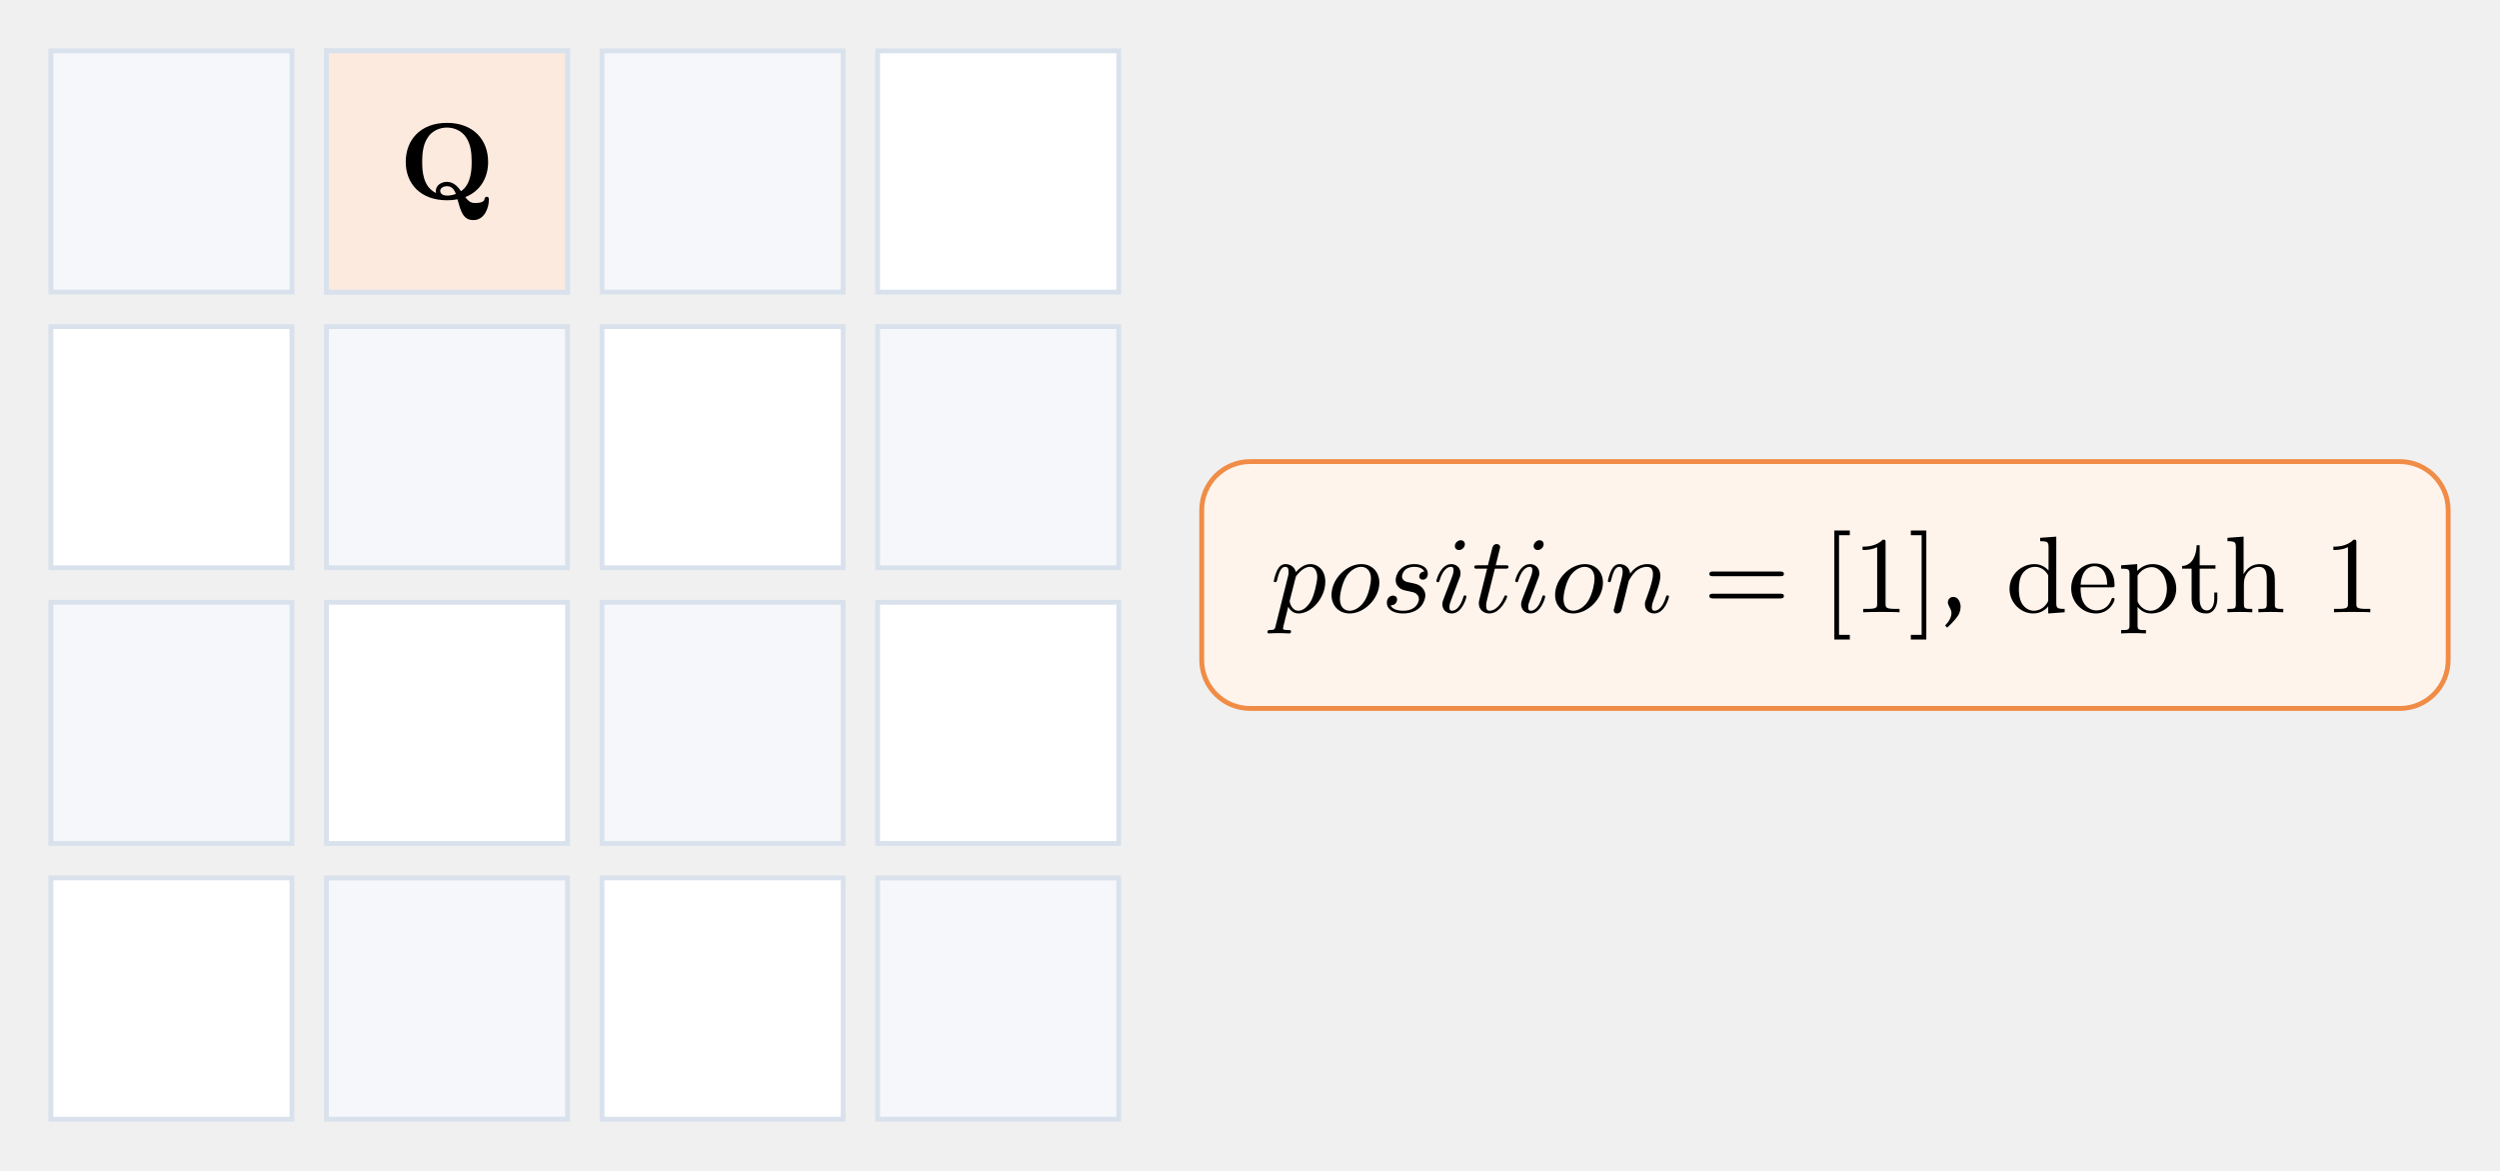
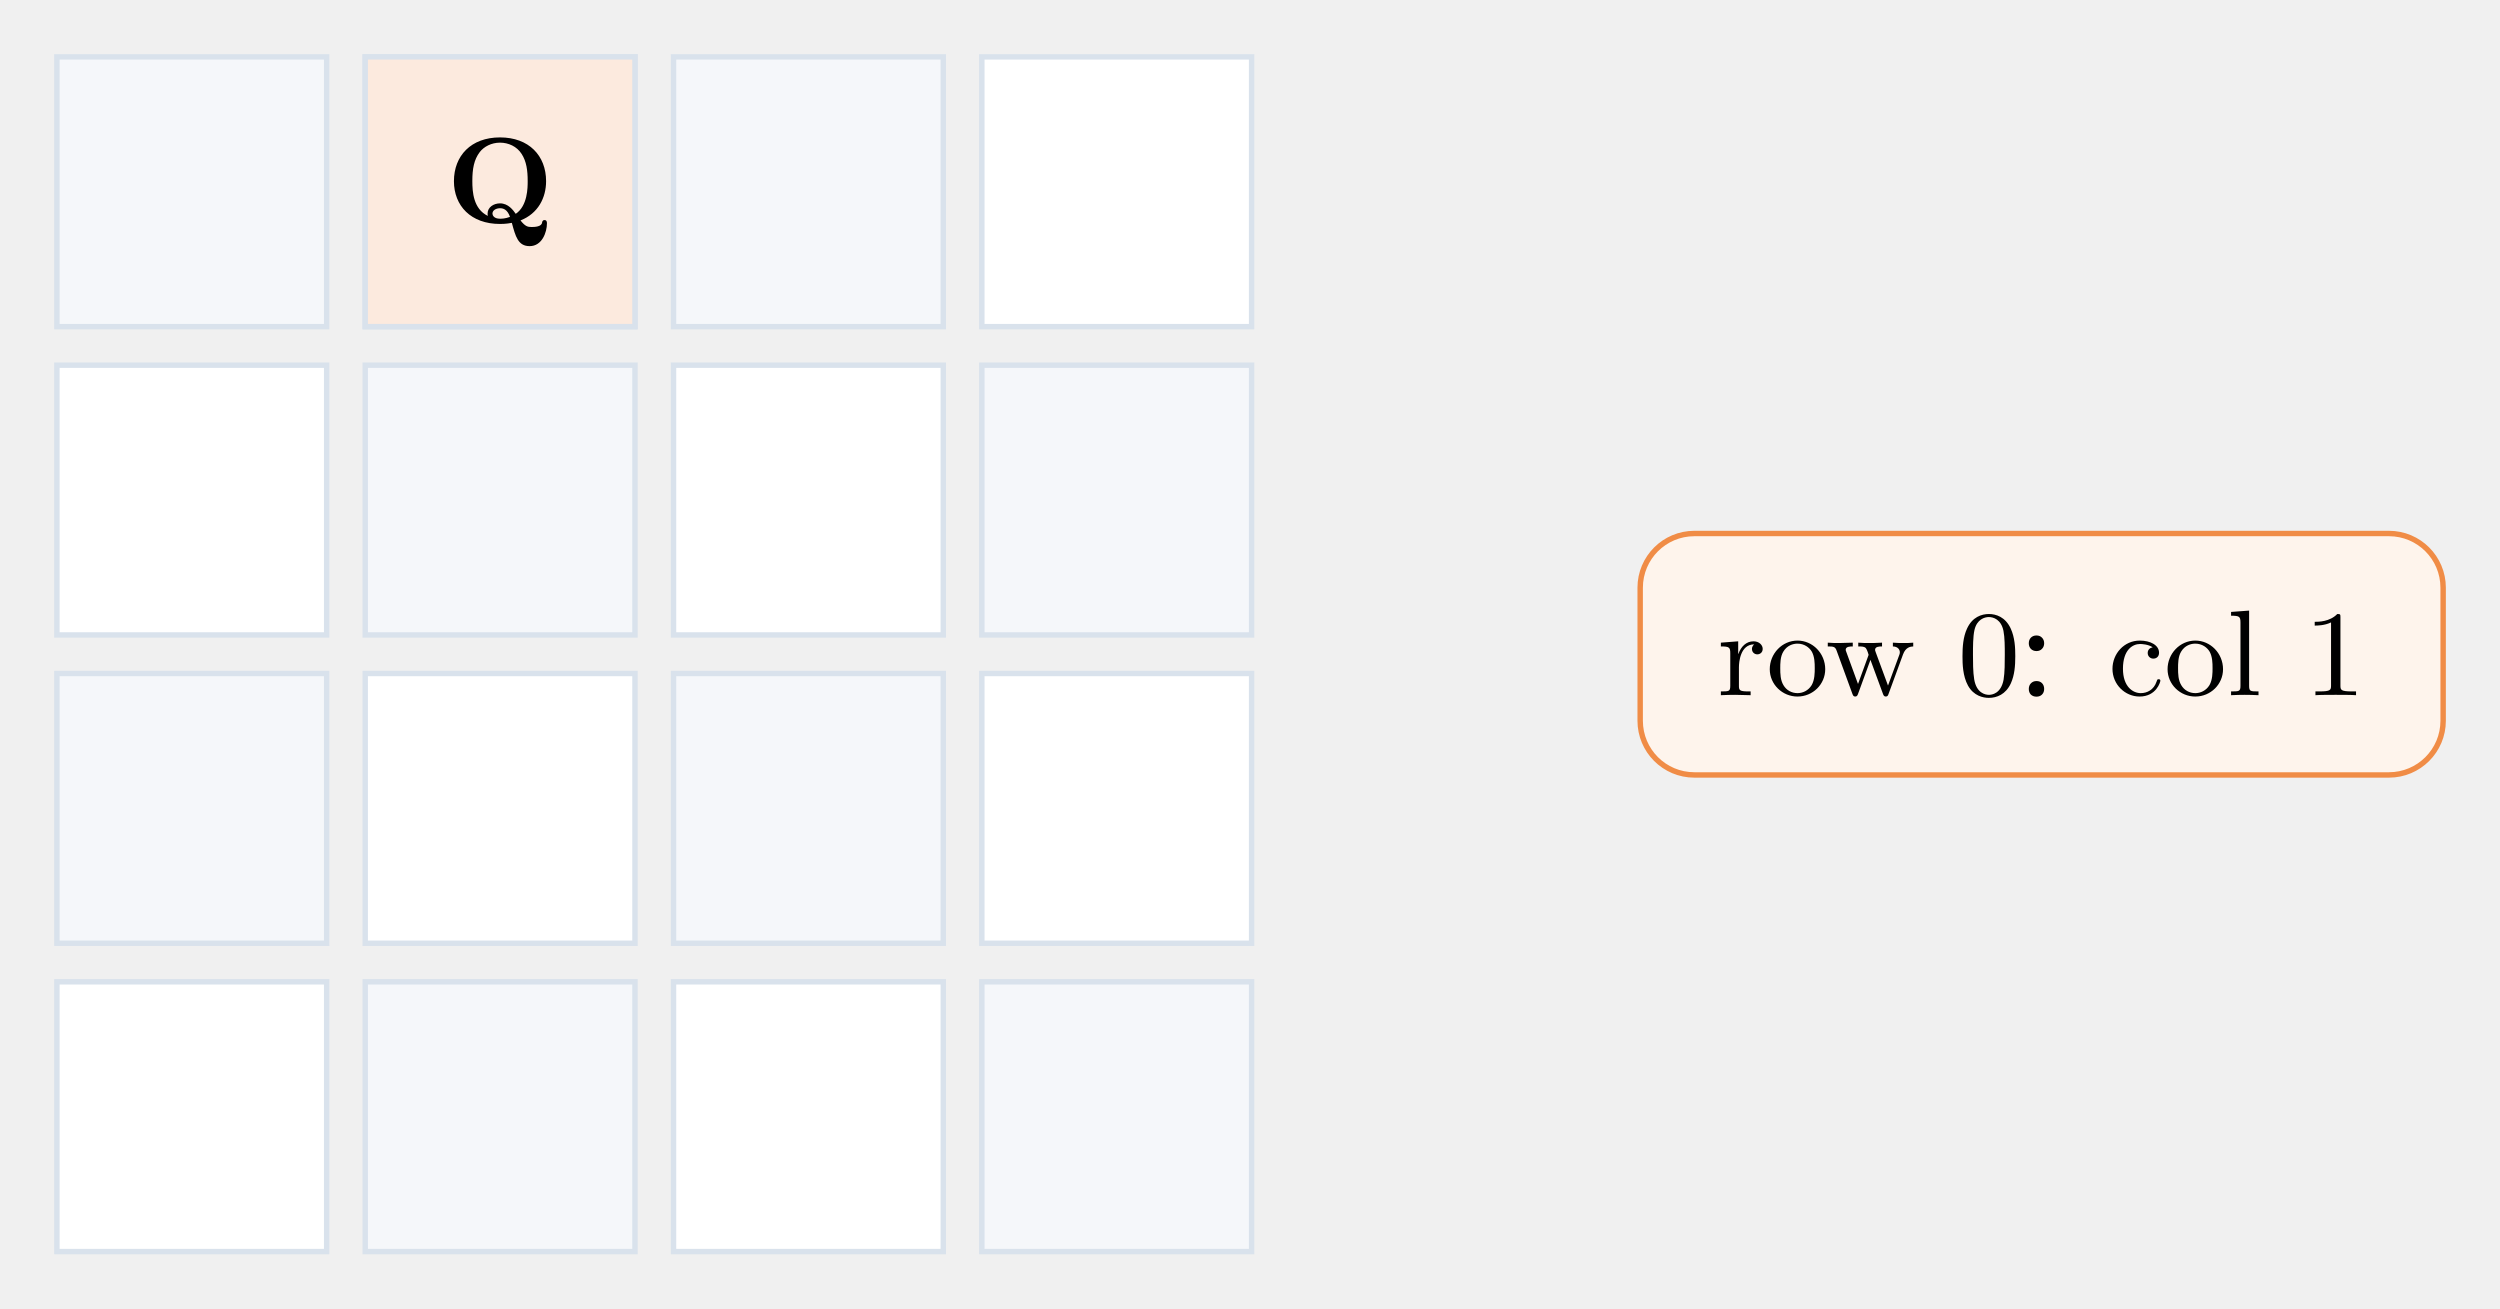
- <svg xmlns="http://www.w3.org/2000/svg" xmlns:xlink="http://www.w3.org/1999/xlink" version="1.1" width="205.637pt" height="96.243pt" viewBox="0 0 205.637 96.243">
+ <svg xmlns="http://www.w3.org/2000/svg" xmlns:xlink="http://www.w3.org/1999/xlink" version="1.1" width="183.884pt" height="96.243pt" viewBox="0 0 183.884 96.243">
  <defs>
-     <path id="g4-47" d="M4.844 0V-.278C4.234-.278 4.153-.341 4.153-.78V-6.225L2.826-6.127V-5.848C3.436-5.848 3.516-5.786 3.516-5.346V-3.436C3.471-3.489 3.068-3.965 2.368-3.965C1.265-3.965 .305-3.086 .305-1.929C.305-.807 1.202 .099 2.269 .099C2.924 .099 3.328-.287 3.489-.475V.099L4.844 0ZM3.489-1.076C3.489-.915 3.489-.888 3.355-.7C3.077-.296 2.664-.126 2.305-.126C1.92-.126 1.561-.341 1.328-.718C1.094-1.103 1.076-1.633 1.076-1.92C1.076-2.341 1.13-2.817 1.363-3.175C1.561-3.462 1.929-3.74 2.404-3.74C2.781-3.74 3.139-3.552 3.382-3.211C3.489-3.068 3.489-3.059 3.489-2.888V-1.076Z" />
-     <path id="g4-50" d="M3.83-1.067C3.83-1.13 3.785-1.184 3.705-1.184C3.615-1.184 3.588-1.121 3.579-1.085C3.274-.17 2.476-.152 2.341-.152C1.911-.152 1.543-.395 1.337-.7C1.041-1.139 1.032-1.677 1.032-2.054H3.588C3.785-2.054 3.83-2.054 3.83-2.243C3.83-3.166 3.328-4.019 2.18-4.019C1.103-4.019 .26-3.086 .26-1.973C.26-.798 1.202 .099 2.296 .099S3.83-.861 3.83-1.067ZM3.22-2.269H1.041C1.121-3.651 1.929-3.794 2.18-3.794C2.673-3.794 3.211-3.418 3.22-2.269Z" />
-     <path id="g4-63" d="M4.907 0V-.278C4.449-.278 4.225-.278 4.216-.556V-2.278C4.216-3.023 4.216-3.283 3.965-3.597C3.758-3.848 3.418-3.965 2.969-3.965C2.368-3.965 1.929-3.651 1.65-3.148H1.642V-6.225L.314-6.127V-5.848C.924-5.848 1.005-5.786 1.005-5.346V-.691C1.005-.278 .906-.278 .314-.278V0C.736-.018 .906-.027 1.337-.027S1.884-.018 2.359 0V-.278C1.767-.278 1.668-.278 1.668-.691V-2.323C1.668-3.274 2.341-3.74 2.906-3.74C3.436-3.74 3.552-3.301 3.552-2.763V-.691C3.552-.278 3.453-.278 2.861-.278V0C3.283-.018 3.453-.027 3.884-.027S4.431-.018 4.907 0Z" />
-     <path id="g4-82" d="M3.875 0V-.278H3.588C2.754-.278 2.727-.386 2.727-.718V-5.732C2.727-5.956 2.718-5.974 2.494-5.974C1.938-5.4 1.112-5.4 .834-5.4V-5.122C1.005-5.122 1.552-5.122 2.036-5.355V-.718C2.036-.386 2.009-.278 1.175-.278H.888V0C1.211-.027 2.009-.027 2.377-.027S3.552-.027 3.875 0Z" />
-     <path id="g4-84" d="M4.808-1.938C4.808-3.068 3.929-3.965 2.87-3.965C2.386-3.965 1.938-3.767 1.597-3.4V-3.965L.269-3.866V-3.588C.906-3.588 .96-3.534 .96-3.148V1.049C.96 1.462 .861 1.462 .269 1.462V1.74C.691 1.722 .861 1.713 1.292 1.713S1.839 1.722 2.314 1.74V1.462C1.722 1.462 1.624 1.462 1.624 1.049V-.431C1.857-.197 2.162 .099 2.754 .099C3.821 .099 4.808-.762 4.808-1.938ZM4.037-1.938C4.037-.915 3.427-.126 2.7-.126C2.296-.126 1.955-.359 1.74-.673C1.624-.852 1.624-.87 1.624-1.041V-3.014C1.929-3.534 2.422-3.714 2.799-3.714C3.498-3.714 4.037-2.906 4.037-1.938Z" />
-     <path id="g4-105" d="M3.068-1.112V-1.624H2.817V-1.139C2.817-.475 2.539-.152 2.216-.152C1.615-.152 1.615-.942 1.615-1.103V-3.588H2.915V-3.866H1.615V-5.517H1.363C1.354-4.763 1.041-3.839 .17-3.812V-3.588H.951V-1.112C.951-.108 1.677 .099 2.153 .099C2.754 .099 3.068-.475 3.068-1.112Z" />
-     <path id="g3-15" d="M1.731-.457Q1.731-.206 1.642 .027Q1.552 .269 1.345 .511Q1.139 .762 1.014 .888T.628 1.265L.457 1.094Q.978 .538 .978 .054Q.978-.144 .825-.404Q.682-.664 .682-.816Q.682-1.005 .807-1.13Q.933-1.265 1.121-1.265Q1.408-1.265 1.57-1.014T1.731-.457Z" />
-     <path id="g2-1" d="M2.727-5.732C2.727-5.956 2.718-5.974 2.494-5.974C1.938-5.4 1.112-5.4 .834-5.4V-5.122C1.005-5.122 1.552-5.122 2.036-5.355V-.718C2.036-.386 2.009-.278 1.175-.278H.888V0C1.211-.027 2.009-.027 2.377-.027S3.552-.027 3.875 0V-.278H3.588C2.754-.278 2.727-.386 2.727-.718V-5.732Z" />
-     <path id="g2-2" d="M6.351-2.969C6.476-2.969 6.647-2.969 6.647-3.157C6.647-3.355 6.449-3.355 6.315-3.355H.843C.709-3.355 .511-3.355 .511-3.157C.511-2.969 .691-2.969 .807-2.969H6.351ZM6.315-1.139C6.449-1.139 6.647-1.139 6.647-1.337C6.647-1.525 6.476-1.525 6.351-1.525H.807C.691-1.525 .511-1.525 .511-1.337C.511-1.139 .709-1.139 .843-1.139H6.315Z" />
-     <path id="g2-3" d="M2.35 2.243V1.857H1.462V-6.342H2.35V-6.728H1.076V2.243H2.35Z" />
-     <path id="g2-4" d="M1.471 2.243V-6.728H.197V-6.342H1.085V1.857H.197V2.243H1.471Z" />
-     <path id="g1-1" d="M2.601-5.597C2.601-5.795 2.458-5.929 2.26-5.929C2.018-5.929 1.776-5.696 1.776-5.454C1.776-5.274 1.911-5.122 2.117-5.122C2.359-5.122 2.601-5.346 2.601-5.597ZM2.727-1.283C2.727-1.328 2.7-1.39 2.61-1.39C2.512-1.39 2.503-1.345 2.467-1.229C2.251-.493 1.884-.126 1.543-.126C1.399-.126 1.328-.197 1.328-.422C1.328-.637 1.399-.834 1.471-1.005C1.633-1.435 1.633-1.453 1.749-1.731C1.893-2.117 2.09-2.628 2.18-2.879C2.243-3.041 2.243-3.131 2.243-3.211C2.243-3.723 1.839-3.965 1.48-3.965C.61-3.965 .26-2.682 .26-2.583C.26-2.503 .323-2.476 .386-2.476C.484-2.476 .493-2.53 .529-2.646C.718-3.283 1.058-3.74 1.453-3.74C1.543-3.74 1.668-3.723 1.668-3.453C1.668-3.229 1.579-2.996 1.498-2.79L.861-1.13C.798-.96 .745-.816 .745-.655C.745-.233 1.058 .099 1.516 .099C2.386 .099 2.727-1.193 2.727-1.283Z" />
-     <path id="g1-2" d="M1.695-1.408C1.794-1.83 1.964-2.485 1.973-2.556C1.991-2.61 2.216-3.041 2.539-3.355C2.799-3.597 3.139-3.74 3.489-3.74C3.974-3.74 3.974-3.265 3.974-3.113C3.974-2.565 3.552-1.471 3.453-1.193C3.346-.915 3.31-.825 3.31-.655C3.31-.17 3.678 .099 4.081 .099C4.942 .099 5.292-1.184 5.292-1.283C5.292-1.328 5.265-1.39 5.176-1.39C5.077-1.39 5.068-1.345 5.032-1.229C4.808-.466 4.431-.126 4.108-.126C4.045-.126 3.884-.126 3.884-.413C3.884-.637 3.974-.87 4.045-1.067C4.225-1.525 4.584-2.476 4.584-2.978C4.584-3.776 3.992-3.965 3.516-3.965C2.682-3.965 2.243-3.373 2.099-3.184C2.045-3.669 1.677-3.965 1.229-3.965C.852-3.965 .664-3.687 .538-3.444C.386-3.131 .26-2.619 .26-2.583C.26-2.503 .323-2.476 .386-2.476C.484-2.476 .502-2.521 .547-2.7C.718-3.409 .906-3.74 1.211-3.74C1.48-3.74 1.48-3.453 1.48-3.319C1.48-3.131 1.408-2.852 1.354-2.619C1.292-2.386 1.202-2 1.166-1.893L.807-.422C.745-.206 .745-.188 .745-.161C.745-.045 .825 .099 1.023 .099C1.148 .099 1.283 .018 1.345-.09C1.372-.144 1.444-.431 1.489-.61L1.695-1.408Z" />
-     <path id="g1-3" d="M4.324-2.431C4.324-3.328 3.714-3.965 2.835-3.965C1.615-3.965 .386-2.727 .386-1.435C.386-.493 1.041 .099 1.875 .099C3.095 .099 4.324-1.139 4.324-2.431ZM1.884-.126C1.525-.126 1.076-.35 1.076-1.103C1.076-1.489 1.247-2.377 1.606-2.951C1.857-3.355 2.341-3.74 2.826-3.74C3.229-3.74 3.633-3.462 3.633-2.763C3.633-2.422 3.48-1.561 3.131-.978C2.843-.484 2.341-.126 1.884-.126Z" />
-     <path id="g1-4" d="M.413 1.121C.35 1.381 .332 1.462-.054 1.462C-.152 1.462-.26 1.462-.26 1.624C-.26 1.659-.242 1.74-.144 1.74L.242 1.722C.296 1.713 .502 1.713 .628 1.713C.78 1.713 .933 1.722 1.085 1.722C1.229 1.722 1.381 1.74 1.516 1.74C1.57 1.74 1.686 1.74 1.686 1.579C1.686 1.462 1.597 1.462 1.444 1.462C1.023 1.462 1.023 1.399 1.023 1.319C1.023 1.265 1.085 1.023 1.121 .879L1.453-.457C1.543-.269 1.794 .099 2.305 .099C3.355 .099 4.503-1.166 4.503-2.512C4.503-3.427 3.938-3.965 3.265-3.965C3.077-3.965 2.628-3.92 2.081-3.31C1.946-3.812 1.534-3.965 1.229-3.965C.852-3.965 .664-3.687 .538-3.444C.386-3.131 .26-2.619 .26-2.583C.26-2.503 .323-2.476 .386-2.476C.484-2.476 .502-2.521 .547-2.7C.718-3.409 .906-3.74 1.211-3.74C1.48-3.74 1.48-3.453 1.48-3.319C1.48-3.247 1.471-3.113 1.453-3.041L.413 1.121ZM2.036-2.763C2.081-2.942 2.081-2.96 2.198-3.095C2.44-3.4 2.843-3.74 3.247-3.74C3.669-3.74 3.839-3.319 3.839-2.897C3.839-2.494 3.588-1.381 3.31-.906C3.005-.395 2.628-.126 2.296-.126C1.713-.126 1.57-.834 1.57-.897C1.57-.951 1.588-.996 1.597-1.041L2.036-2.763Z" />
-     <path id="g1-5" d="M3.561-3.355C3.175-3.319 3.139-3.014 3.139-2.951C3.139-2.799 3.256-2.682 3.427-2.682C3.678-2.682 3.848-2.888 3.848-3.184C3.848-3.633 3.409-3.965 2.745-3.965C1.543-3.965 1.202-3.068 1.202-2.655C1.202-2.314 1.372-2.135 1.489-2.027C1.668-1.857 1.911-1.803 2.234-1.74C2.637-1.659 2.727-1.642 2.888-1.525C3.032-1.417 3.113-1.274 3.113-1.085C3.113-.852 2.897-.126 1.812-.126C1.606-.126 .978-.152 .78-.565C1.229-.565 1.319-.924 1.319-1.049C1.319-1.319 1.076-1.372 .978-1.372C.816-1.372 .475-1.247 .475-.78C.475-.224 1.041 .099 1.803 .099C3.31 .099 3.642-1.005 3.642-1.39C3.642-1.731 3.453-1.946 3.346-2.054C3.113-2.296 2.826-2.35 2.512-2.413C2.404-2.44 2.207-2.476 2.18-2.485C1.884-2.547 1.722-2.727 1.722-2.951C1.722-3.05 1.785-3.337 2.036-3.534S2.628-3.74 2.745-3.74C3.059-3.74 3.427-3.642 3.561-3.355Z" />
-     <path id="g1-6" d="M1.911-3.588H2.763C2.924-3.588 3.032-3.588 3.032-3.749C3.032-3.866 2.942-3.866 2.781-3.866H1.982L2.35-5.355C2.35-5.499 2.234-5.615 2.072-5.615C1.785-5.615 1.713-5.355 1.695-5.265L1.337-3.866H.493C.323-3.866 .215-3.866 .215-3.705C.215-3.588 .314-3.588 .475-3.588H1.274L.664-1.148C.592-.879 .592-.861 .592-.736C.592-.206 .996 .099 1.462 .099C2.395 .099 2.924-1.193 2.924-1.283C2.924-1.328 2.897-1.39 2.808-1.39S2.709-1.363 2.646-1.211C2.368-.565 1.92-.126 1.48-.126C1.301-.126 1.193-.242 1.193-.538C1.193-.736 1.22-.843 1.256-.978L1.911-3.588Z" />
+     <path id="g2-29" d="M1.597-4.234Q1.758-4.072 1.758-3.821T1.597-3.409Q1.444-3.247 1.193-3.247T.78-3.409Q.628-3.57 .628-3.821T.78-4.234Q.942-4.395 1.193-4.395T1.597-4.234ZM1.758-.457Q1.758-.206 1.597-.045Q1.444 .108 1.193 .108T.78-.045Q.628-.206 .628-.457T.78-.87Q.942-1.041 1.193-1.041Q1.453-1.041 1.606-.879T1.758-.457Z" />
+     <path id="g1-43" d="M3.83-1.067C3.83-1.175 3.732-1.175 3.705-1.175C3.606-1.175 3.606-1.157 3.552-1.005C3.346-.386 2.843-.152 2.386-.152C1.812-.152 1.076-.619 1.076-1.946C1.076-3.346 1.794-3.767 2.332-3.767C2.449-3.767 2.933-3.749 3.265-3.525C3.077-3.489 2.897-3.364 2.897-3.104C2.897-2.87 3.077-2.691 3.31-2.691S3.732-2.843 3.732-3.122C3.732-3.678 3.104-4.019 2.314-4.019C1.166-4.019 .305-3.059 .305-1.938C.305-.78 1.238 .099 2.296 .099C3.543 .099 3.83-.987 3.83-1.067Z" />
+     <path id="g1-72" d="M2.341 0V-.278C1.749-.278 1.65-.278 1.65-.691V-6.225L.323-6.127V-5.848C.933-5.848 1.014-5.786 1.014-5.346V-.691C1.014-.278 .915-.278 .323-.278V0C.745-.018 .915-.027 1.328-.027C1.749-.027 1.902-.018 2.341 0Z" />
+     <path id="g1-81" d="M4.341-1.911C4.341-3.086 3.409-4.019 2.305-4.019C1.166-4.019 .26-3.059 .26-1.911C.26-.789 1.193 .099 2.296 .099C3.436 .099 4.341-.807 4.341-1.911ZM3.57-1.991C3.57-1.659 3.57-1.139 3.346-.745C3.095-.332 2.682-.152 2.305-.152C1.857-.152 1.48-.377 1.274-.727C1.041-1.103 1.032-1.579 1.032-1.991C1.032-2.323 1.032-2.835 1.256-3.202C1.525-3.66 1.973-3.794 2.296-3.794C2.808-3.794 3.175-3.507 3.355-3.202C3.561-2.826 3.57-2.368 3.57-1.991Z" />
+     <path id="g1-82" d="M3.875 0V-.278H3.588C2.754-.278 2.727-.386 2.727-.718V-5.732C2.727-5.956 2.718-5.974 2.494-5.974C1.938-5.4 1.112-5.4 .834-5.4V-5.122C1.005-5.122 1.552-5.122 2.036-5.355V-.718C2.036-.386 2.009-.278 1.175-.278H.888V0C1.211-.027 2.009-.027 2.377-.027S3.552-.027 3.875 0Z" />
+     <path id="g1-96" d="M3.346-3.409C3.346-3.696 3.077-3.965 2.673-3.965C2.135-3.965 1.758-3.588 1.552-3.032H1.543V-3.965L.269-3.866V-3.588C.879-3.588 .96-3.525 .96-3.086V-.691C.96-.278 .861-.278 .269-.278V0C.745-.018 .861-.027 1.319-.027L2.458 0V-.278H2.278C1.624-.278 1.597-.377 1.597-.709V-2.054C1.597-2.422 1.695-3.74 2.718-3.74V-3.732C2.7-3.723 2.556-3.615 2.556-3.4C2.556-3.157 2.745-3.005 2.951-3.005C3.139-3.005 3.346-3.139 3.346-3.409Z" />
+     <path id="g1-114" d="M6.467-3.588V-3.866C6.109-3.839 6.091-3.839 5.795-3.839C5.454-3.839 5.328-3.839 4.969-3.866V-3.588C5.355-3.579 5.481-3.337 5.481-3.157C5.481-3.068 5.463-3.014 5.436-2.951L4.611-.709L3.705-3.166C3.66-3.283 3.66-3.31 3.66-3.337C3.66-3.57 3.938-3.588 4.171-3.588V-3.866C3.758-3.839 3.391-3.839 3.247-3.839C2.969-3.839 2.709-3.839 2.422-3.866V-3.588C2.709-3.588 2.888-3.579 2.987-3.453C3.068-3.355 3.184-2.996 3.184-2.969L3.139-2.843L2.404-.825L1.552-3.157C1.498-3.292 1.498-3.31 1.498-3.346C1.498-3.588 1.848-3.588 2.018-3.588V-3.866L1.041-3.839C.745-3.839 .484-3.839 .179-3.866V-3.588C.61-3.588 .727-3.57 .834-3.265L1.991-.099C2.036 .009 2.063 .099 2.198 .099S2.368 0 2.404-.09L3.319-2.601L4.243-.09C4.279 0 4.315 .099 4.449 .099S4.611 .009 4.646-.081L5.714-2.996C5.911-3.543 6.279-3.579 6.467-3.588Z" />
+     <path id="g1-121" d="M4.243-2.87C4.243-3.471 4.216-4.243 3.902-4.916C3.507-5.759 2.826-5.974 2.305-5.974C1.767-5.974 1.085-5.759 .691-4.898C.404-4.279 .359-3.552 .359-2.87C.359-2.287 .377-1.417 .762-.709C1.184 .054 1.884 .197 2.296 .197C2.879 .197 3.543-.054 3.92-.879C4.189-1.48 4.243-2.153 4.243-2.87ZM3.471-2.978C3.471-2.422 3.471-1.668 3.382-1.139C3.193-.117 2.53-.027 2.305-.027C2.036-.027 1.39-.152 1.22-1.166C1.13-1.695 1.13-2.467 1.13-2.978C1.13-3.588 1.13-4.297 1.238-4.79C1.417-5.588 1.991-5.75 2.296-5.75C2.637-5.75 3.202-5.57 3.373-4.736C3.471-4.243 3.471-3.543 3.471-2.978Z" />
    <path id="g0-90" d="M7.436 .063C7.436 0 7.436-.179 7.257-.179C7.104-.179 7.086-.036 7.077 .009C7.041 .305 6.557 .332 6.315 .332C6.037 .332 5.848 .305 5.49-.152C6.79-.664 7.373-1.821 7.373-3.041C7.373-4.916 6.109-6.261 3.983-6.261C1.848-6.261 .592-4.907 .592-3.041C.592-1.229 1.839 .108 3.983 .108C4.09 .108 4.431 .108 4.853 .027C5.122 1.023 5.31 1.74 6.162 1.74C7.077 1.74 7.436 .718 7.436 .063ZM6.019-3.05C6.019-2.574 6.019-1.229 5.14-.637C4.951-.906 4.593-1.408 3.983-1.408C3.525-1.408 3.068-1.13 3.068-.655C3.068-.556 3.077-.529 3.086-.484C2.018-1.005 1.946-2.251 1.946-3.05C1.946-3.938 2.063-4.62 2.494-5.185C2.799-5.579 3.346-5.875 3.983-5.875C4.602-5.875 5.221-5.597 5.57-5.05C5.929-4.503 6.019-3.83 6.019-3.05ZM4.718-.413C4.359-.278 4.09-.278 3.983-.278C3.516-.278 3.427-.547 3.427-.655C3.427-.906 3.705-1.049 3.983-1.049C4.216-1.049 4.521-.969 4.718-.413Z" />
  </defs>
  <g id="page1">
    <path d="M4.185 24.026H24.027V4.183H4.185Z" fill="#f5f7fa" />
    <path d="M4.185 24.026H24.027V4.183H4.185Z" stroke="#d9e2ec" fill="none" stroke-width=".399" stroke-miterlimit="10" />
    <path d="M26.862 24.026H46.705V4.183H26.862Z" fill="#fff" />
    <path d="M26.862 24.026H46.705V4.183H26.862Z" stroke="#d9e2ec" fill="none" stroke-width=".399" stroke-miterlimit="10" />
    <path d="M49.54 24.026H69.382V4.183H49.54Z" fill="#f5f7fa" />
    <path d="M49.54 24.026H69.382V4.183H49.54Z" stroke="#d9e2ec" fill="none" stroke-width=".399" stroke-miterlimit="10" />
    <path d="M72.217 24.026H92.06V4.183H72.217Z" fill="#fff" />
    <path d="M72.217 24.026H92.06V4.183H72.217Z" stroke="#d9e2ec" fill="none" stroke-width=".399" stroke-miterlimit="10" />
    <path d="M4.185 46.703H24.027V26.861H4.185Z" fill="#fff" />
    <path d="M4.185 46.703H24.027V26.861H4.185Z" stroke="#d9e2ec" fill="none" stroke-width=".399" stroke-miterlimit="10" />
    <path d="M26.862 46.703H46.705V26.861H26.862Z" fill="#f5f7fa" />
    <path d="M26.862 46.703H46.705V26.861H26.862Z" stroke="#d9e2ec" fill="none" stroke-width=".399" stroke-miterlimit="10" />
    <path d="M49.54 46.703H69.382V26.861H49.54Z" fill="#fff" />
    <path d="M49.54 46.703H69.382V26.861H49.54Z" stroke="#d9e2ec" fill="none" stroke-width=".399" stroke-miterlimit="10" />
    <path d="M72.217 46.703H92.06V26.861H72.217Z" fill="#f5f7fa" />
    <path d="M72.217 46.703H92.06V26.861H72.217Z" stroke="#d9e2ec" fill="none" stroke-width=".399" stroke-miterlimit="10" />
    <path d="M4.185 69.381H24.027V49.538H4.185Z" fill="#f5f7fa" />
    <path d="M4.185 69.381H24.027V49.538H4.185Z" stroke="#d9e2ec" fill="none" stroke-width=".399" stroke-miterlimit="10" />
    <path d="M26.862 69.381H46.705V49.538H26.862Z" fill="#fff" />
    <path d="M26.862 69.381H46.705V49.538H26.862Z" stroke="#d9e2ec" fill="none" stroke-width=".399" stroke-miterlimit="10" />
    <path d="M49.54 69.381H69.382V49.538H49.54Z" fill="#f5f7fa" />
    <path d="M49.54 69.381H69.382V49.538H49.54Z" stroke="#d9e2ec" fill="none" stroke-width=".399" stroke-miterlimit="10" />
    <path d="M72.217 69.381H92.06V49.538H72.217Z" fill="#fff" />
    <path d="M72.217 69.381H92.06V49.538H72.217Z" stroke="#d9e2ec" fill="none" stroke-width=".399" stroke-miterlimit="10" />
    <path d="M4.185 92.058H24.027V72.216H4.185Z" fill="#fff" />
    <path d="M4.185 92.058H24.027V72.216H4.185Z" stroke="#d9e2ec" fill="none" stroke-width=".399" stroke-miterlimit="10" />
    <path d="M26.862 92.058H46.705V72.216H26.862Z" fill="#f5f7fa" />
    <path d="M26.862 92.058H46.705V72.216H26.862Z" stroke="#d9e2ec" fill="none" stroke-width=".399" stroke-miterlimit="10" />
    <path d="M49.54 92.058H69.382V72.216H49.54Z" fill="#fff" />
    <path d="M49.54 92.058H69.382V72.216H49.54Z" stroke="#d9e2ec" fill="none" stroke-width=".399" stroke-miterlimit="10" />
    <path d="M72.217 92.058H92.06V72.216H72.217Z" fill="#f5f7fa" />
    <path d="M72.217 92.058H92.06V72.216H72.217Z" stroke="#d9e2ec" fill="none" stroke-width=".399" stroke-miterlimit="10" />
    <path d="M26.862 24.026H46.705V4.183H26.862Z" fill="#fceade" />
    <path d="M26.862 24.026H46.705V4.183H26.862Z" stroke="#d9e2ec" fill="none" stroke-width=".399" stroke-miterlimit="10" />
    <g transform="matrix(.999596 0 0 .999596 0 96.24299)">
      <use x="32.81" y="-79.91" xlink:href="#g0-90" />
    </g>
-     <path d="M197.47 37.968H102.872C100.671 37.968 98.887 39.752 98.887 41.953V54.288C98.887 56.489 100.671 58.273 102.872 58.273H197.47C199.671 58.273 201.455 56.489 201.455 54.288V41.953C201.455 39.752 199.671 37.968 197.47 37.968Z" fill="#fef4ec" />
-     <path d="M197.47 37.968H102.872C100.671 37.968 98.887 39.752 98.887 41.953V54.288C98.887 56.489 100.671 58.273 102.872 58.273H197.47C199.671 58.273 201.455 56.489 201.455 54.288V41.953C201.455 39.752 199.671 37.968 197.47 37.968Z" stroke="#f08c46" fill="none" stroke-width=".399" stroke-miterlimit="10" />
-     <g transform="matrix(.999596 0 0 .999596 0 96.243)">
-       <use x="104.597" y="-45.899" xlink:href="#g1-4" />
-       <use x="109.226" y="-45.899" xlink:href="#g1-3" />
-       <use x="113.693" y="-45.899" xlink:href="#g1-5" />
-       <use x="117.989" y="-45.899" xlink:href="#g1-1" />
-       <use x="121.147" y="-45.899" xlink:href="#g1-6" />
-       <use x="124.475" y="-45.899" xlink:href="#g1-1" />
-       <use x="127.632" y="-45.899" xlink:href="#g1-3" />
-       <use x="132.099" y="-45.899" xlink:href="#g1-2" />
-       <use x="140.206" y="-45.899" xlink:href="#g2-2" />
-       <use x="149.929" y="-45.899" xlink:href="#g2-3" />
-       <use x="152.495" y="-45.899" xlink:href="#g2-1" />
-       <use x="157.105" y="-45.899" xlink:href="#g2-4" />
-       <use x="159.668" y="-45.899" xlink:href="#g3-15" />
-       <use x="165.122" y="-45.899" xlink:href="#g4-47" />
-       <use x="170.243" y="-45.899" xlink:href="#g4-50" />
-       <use x="174.343" y="-45.899" xlink:href="#g4-84" />
-       <use x="179.465" y="-45.899" xlink:href="#g4-105" />
-       <use x="183.053" y="-45.899" xlink:href="#g4-63" />
-       <use x="191.251" y="-45.899" xlink:href="#g4-82" />
+     <path d="M175.717 39.241H124.626C122.425 39.241 120.641 41.026 120.641 43.226V53.015C120.641 55.216 122.425 57 124.626 57H175.717C177.918 57 179.702 55.216 179.702 53.015V43.226C179.702 41.026 177.918 39.241 175.717 39.241Z" fill="#fef4ec" />
+     <path d="M175.717 39.241H124.626C122.425 39.241 120.641 41.026 120.641 43.226V53.015C120.641 55.216 122.425 57 124.626 57H175.717C177.918 57 179.702 55.216 179.702 53.015V43.226C179.702 41.026 177.918 39.241 175.717 39.241Z" stroke="#f08c46" fill="none" stroke-width=".399" stroke-miterlimit="10" />
+     <g transform="matrix(.999596 0 0 .999596 .000008 96.243)">
+       <use x="126.359" y="-45.127" xlink:href="#g1-96" />
+       <use x="129.965" y="-45.127" xlink:href="#g1-81" />
+       <use x="134.315" y="-45.127" xlink:href="#g1-114" />
+       <use x="144.048" y="-45.127" xlink:href="#g1-121" />
+       <use x="148.658" y="-45.127" xlink:href="#g2-29" />
+       <use x="155.138" y="-45.127" xlink:href="#g1-43" />
+       <use x="159.237" y="-45.127" xlink:href="#g1-81" />
+       <use x="163.847" y="-45.127" xlink:href="#g1-72" />
+       <use x="169.49" y="-45.127" xlink:href="#g1-82" />
    </g>
  </g>
</svg>
